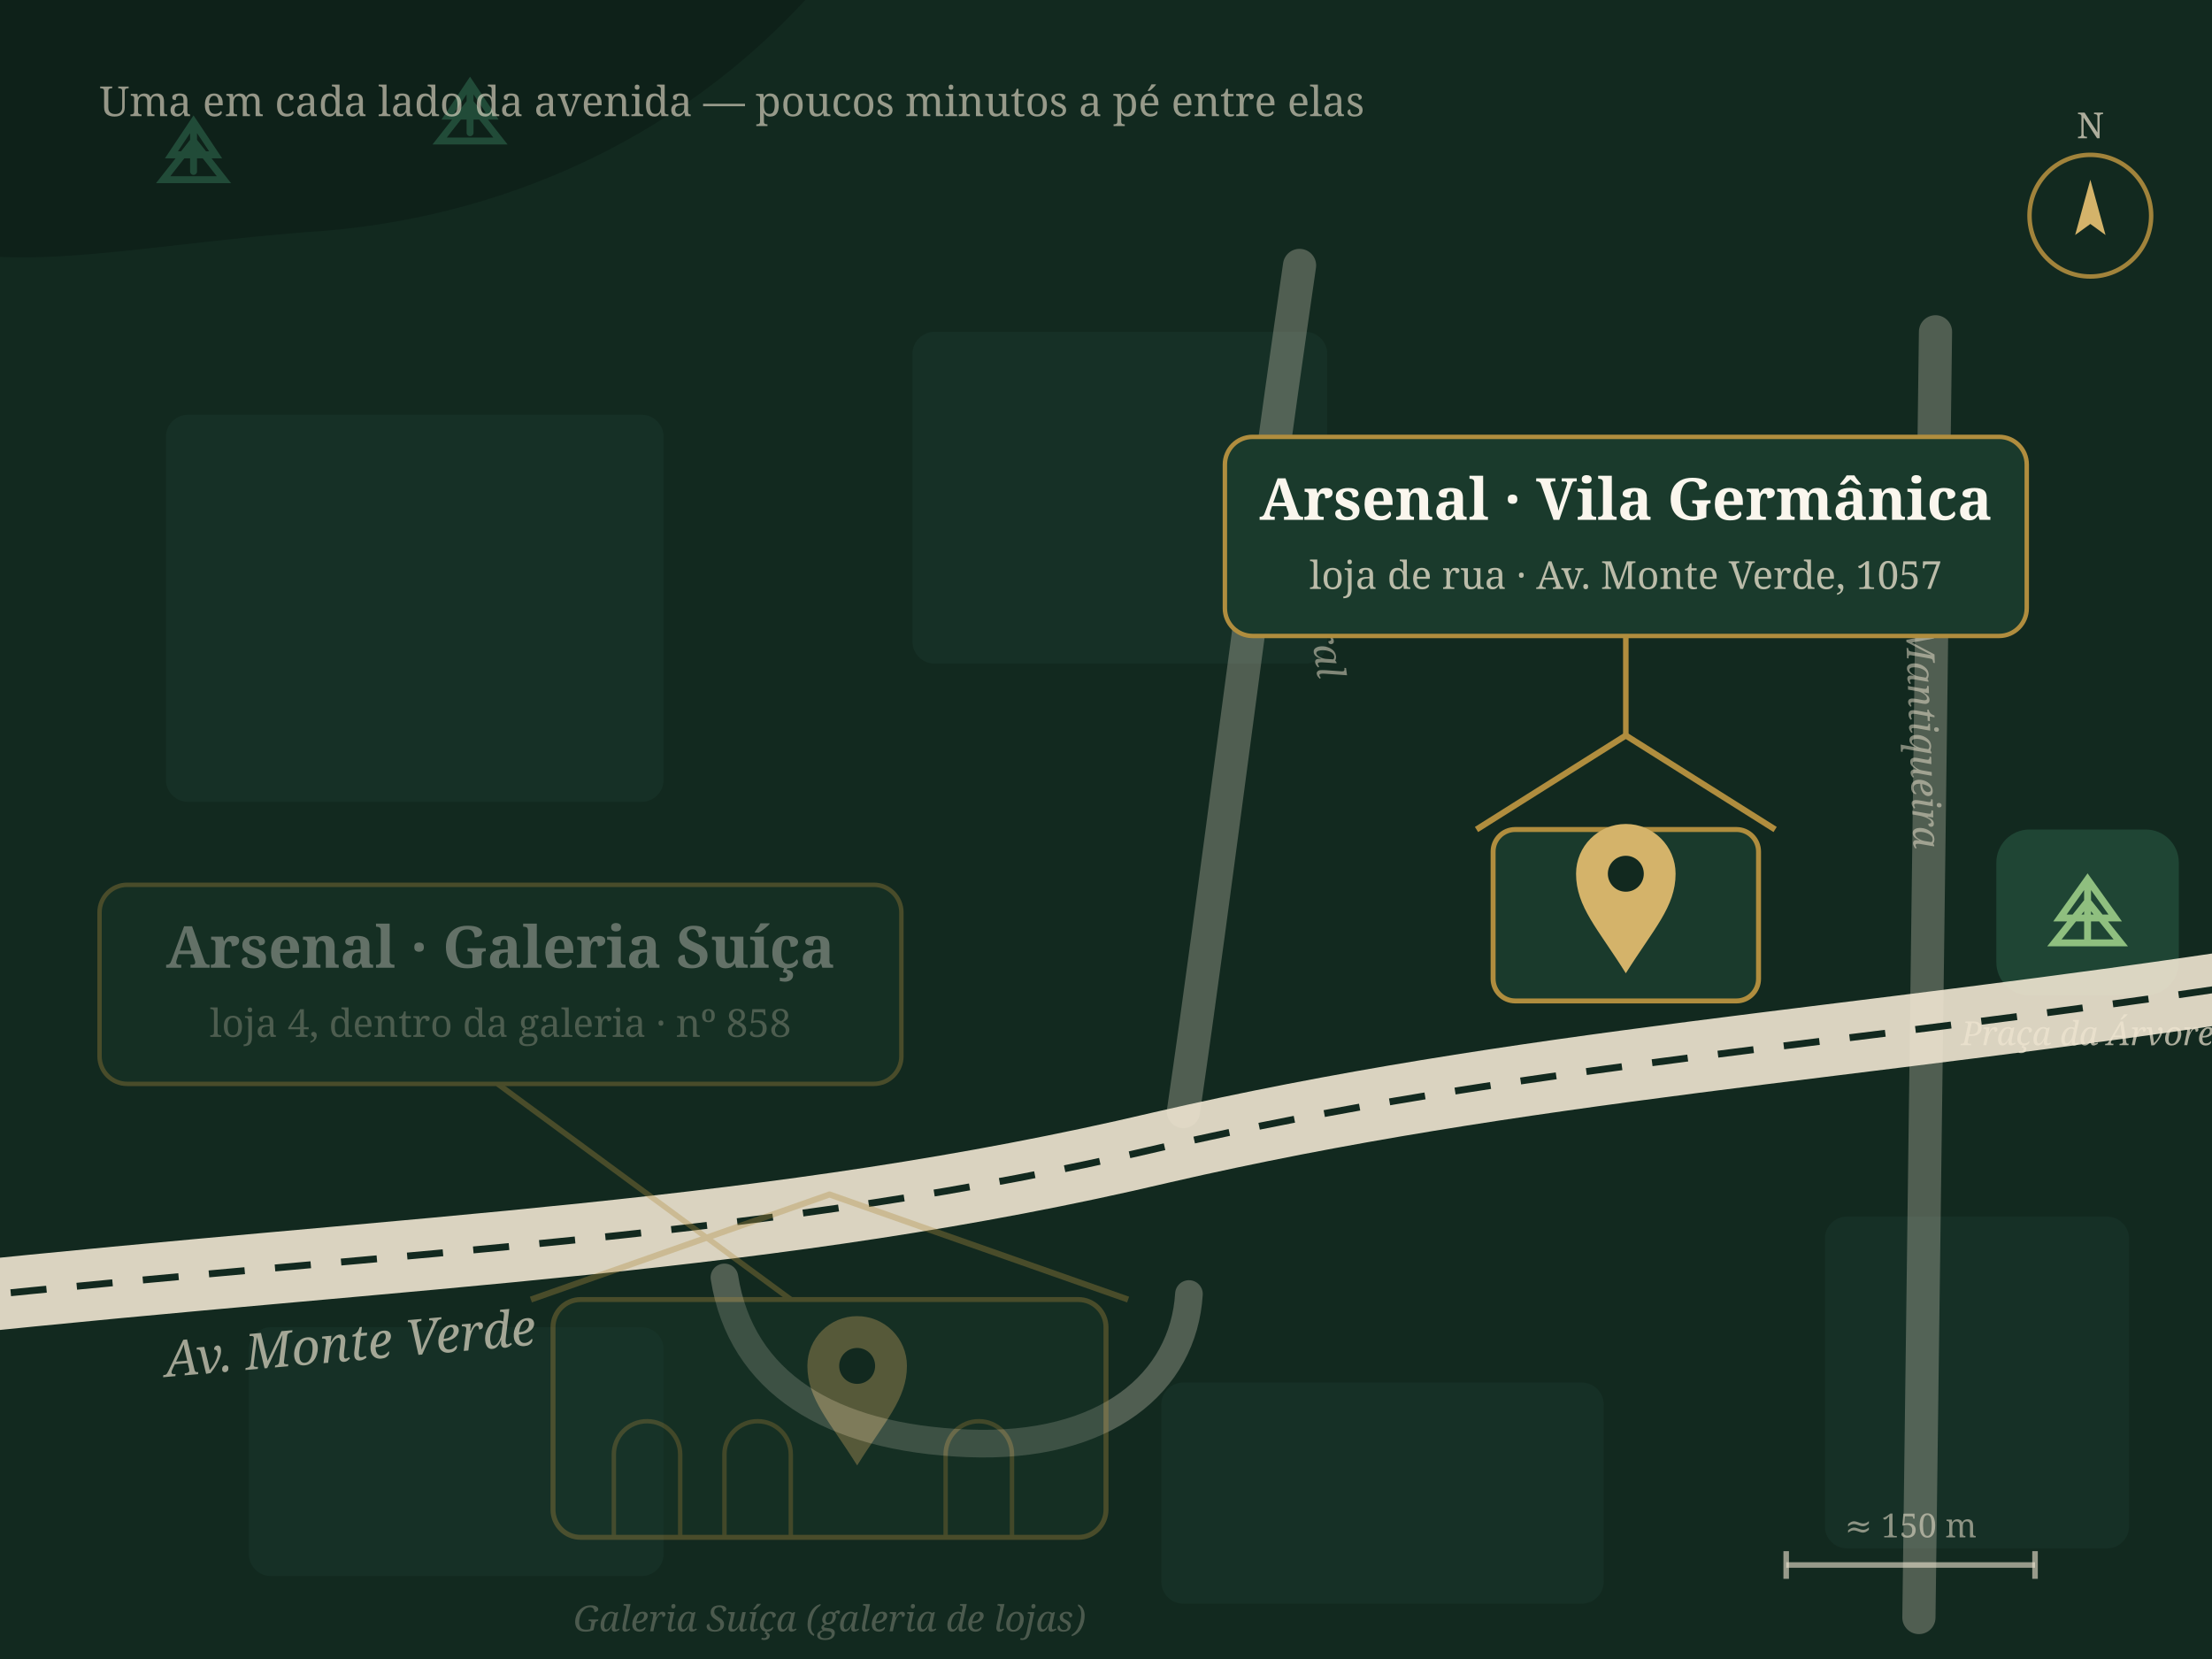
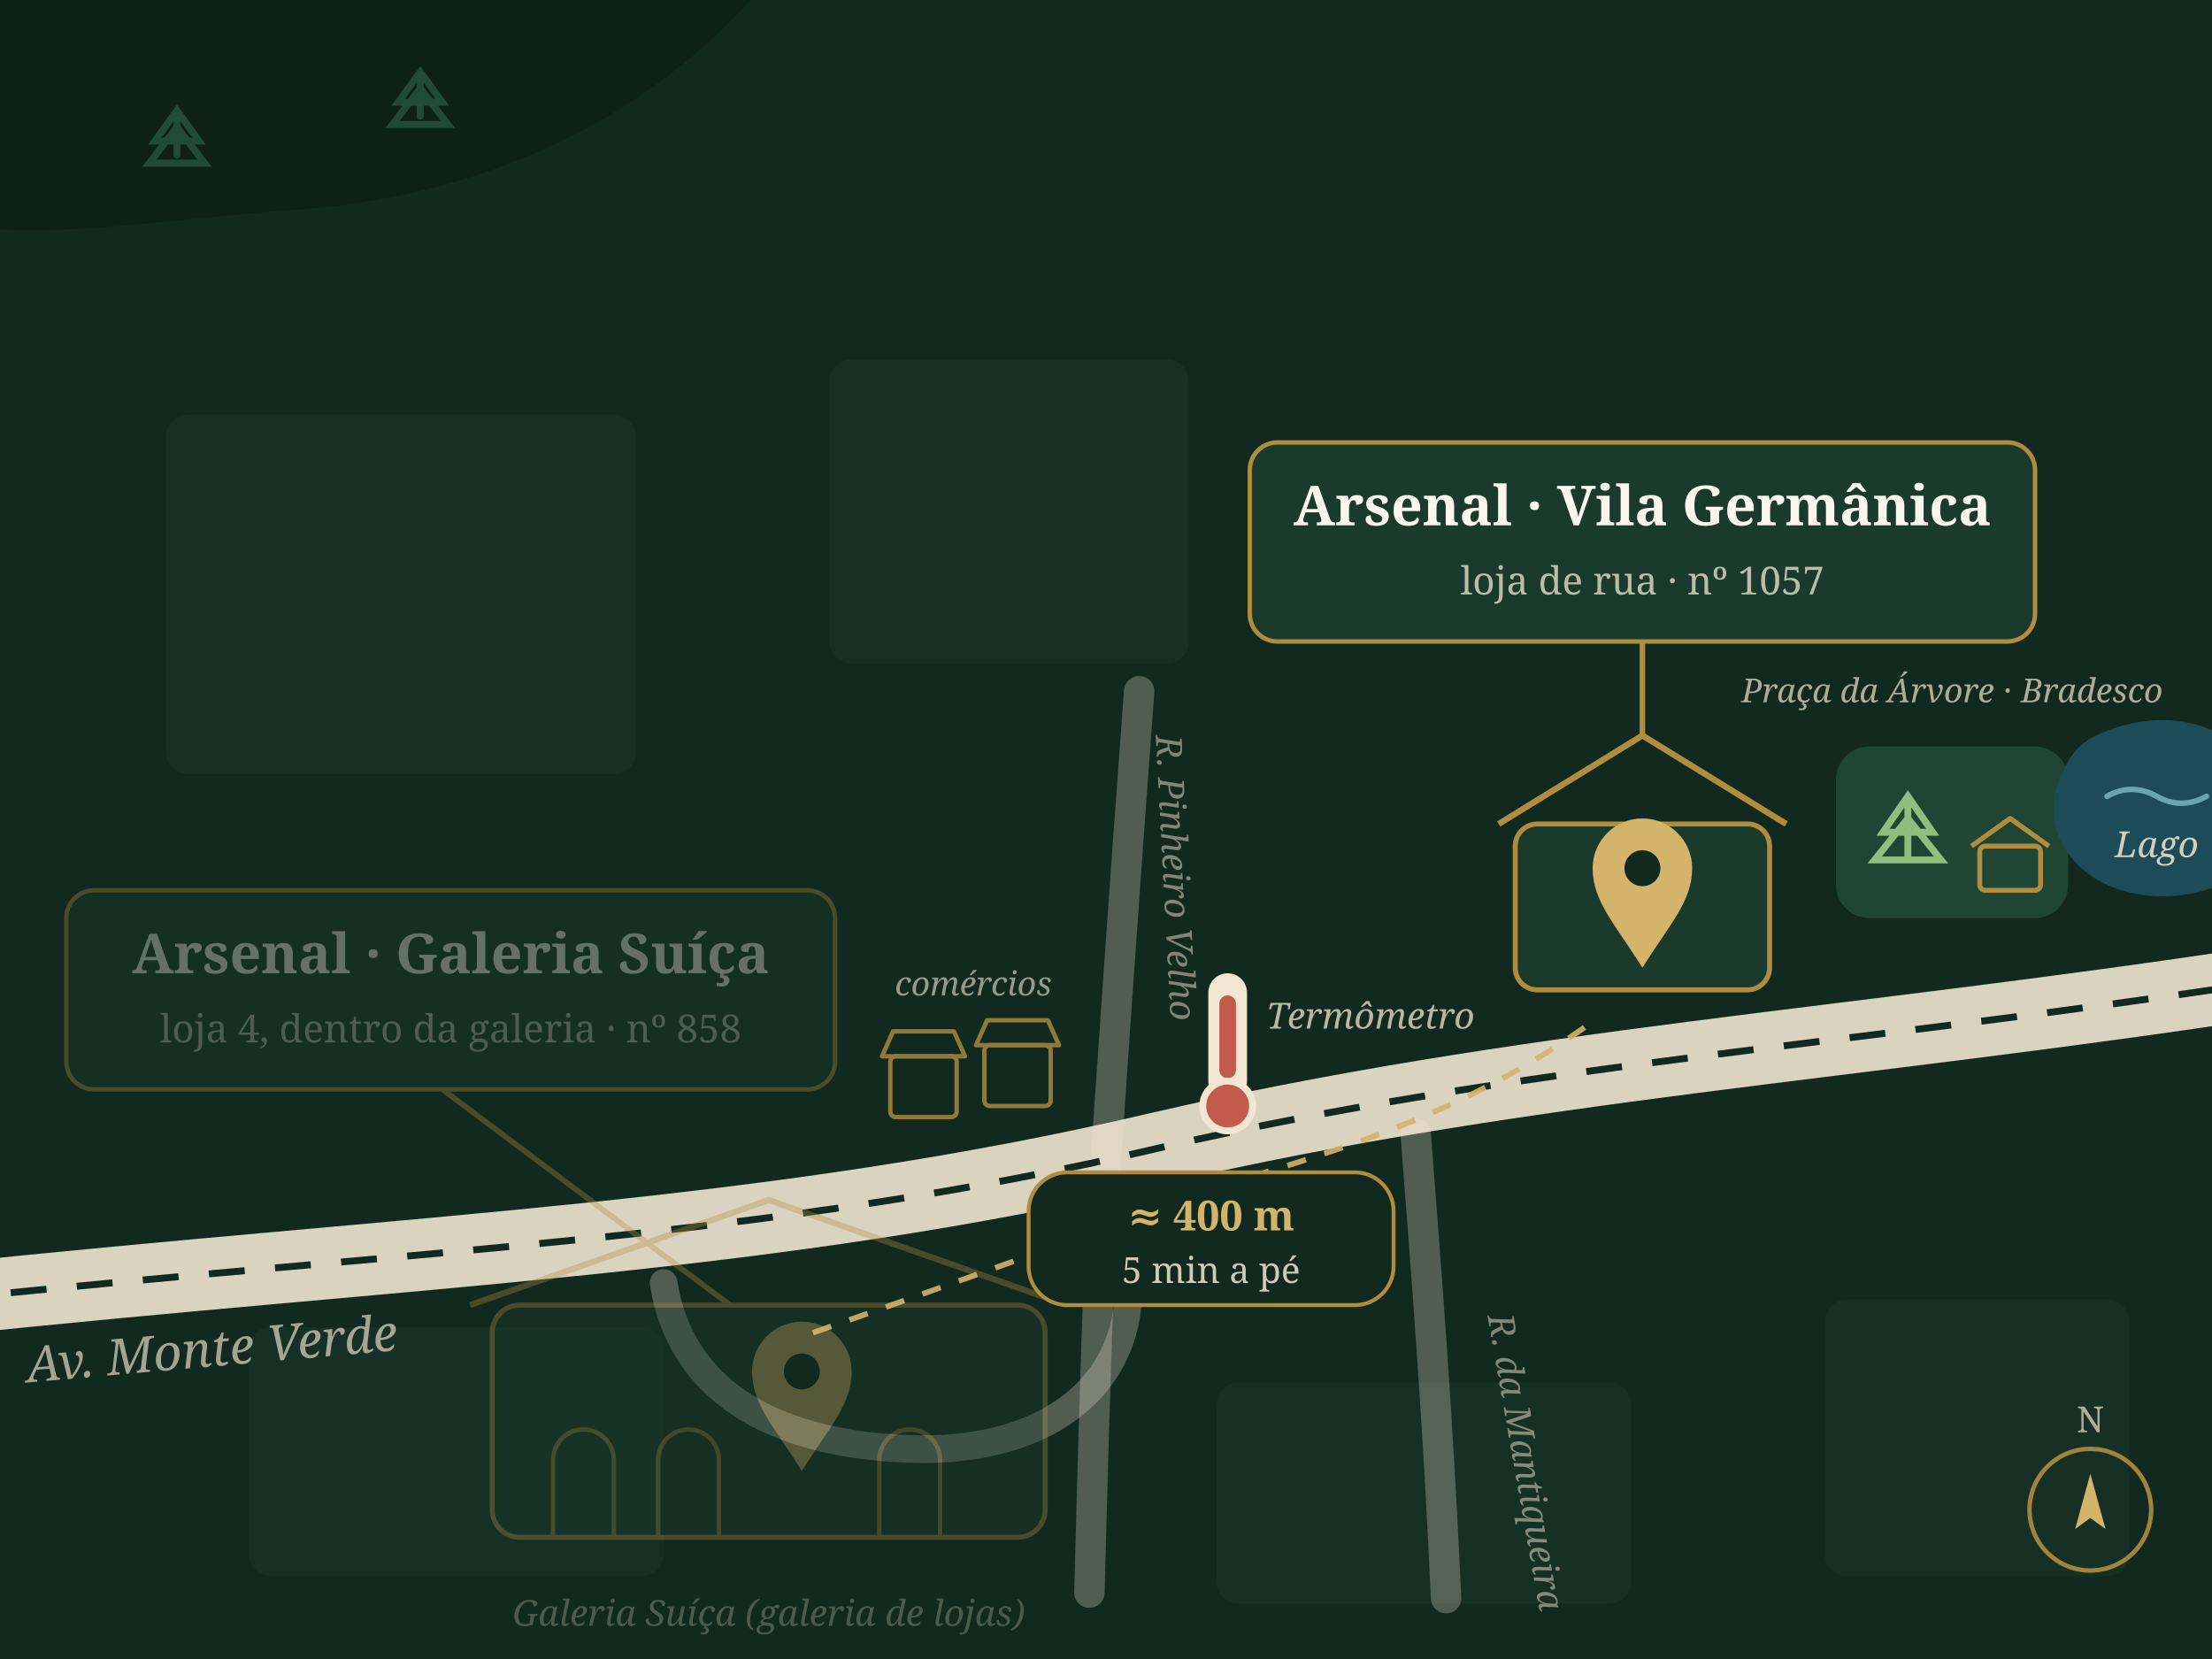
- <svg xmlns="http://www.w3.org/2000/svg" viewBox="0 0 800 600" role="img" aria-label="Mapa ilustrado: a loja do Arsenal na Vila Germânica é loja de rua no lado norte da avenida principal, perto da Praça da Árvore">
+ <svg xmlns="http://www.w3.org/2000/svg" viewBox="0 0 800 600" role="img" aria-label="Mapa com a localização do Arsenal na Vila Germânica, loja de rua no lado norte da avenida principal de Monte Verde, em frente à Praça da Árvore e ao lado do Bradesco, a cerca de 400 metros (5 minutos a pé) da unidade Galeria Suíça">
  <rect width="800" height="600" fill="#12291F" />
-   <path d="M-10 -10 H300 C 250 50 180 80 110 84 C 60 88 20 96 -10 92 Z" fill="#0E2119" />
+   <path d="M-10 -10 H280 C 235 46 170 72 105 76 C 55 80 20 86 -10 82 Z" fill="#0E2119" />
  <g stroke="#24503C" stroke-width="2.5" fill="none" stroke-linecap="round" opacity="0.9">
-     <path d="M70 44 l0 18 M70 44 l-8 12 h16 z M70 51 l-11 14 h22 z" />
-     <path d="M170 30 l0 18 M170 30 l-8 12 h16 z M170 37 l-11 14 h22 z" />
+     <path d="M64 40 l0 16 M64 40 l-8 11 h16 z M64 46 l-10 13 h20 z" />
+     <path d="M152 26 l0 16 M152 26 l-8 11 h16 z M152 32 l-10 13 h20 z" />
  </g>
  <g fill="#163026">
-     <rect x="330" y="120" width="150" height="120" rx="8" />
-     <rect x="60" y="150" width="180" height="140" rx="8" />
+     <rect x="60" y="150" width="170" height="130" rx="8" />
+     <rect x="300" y="130" width="130" height="110" rx="8" />
    <rect x="90" y="480" width="150" height="90" rx="8" />
-     <rect x="420" y="500" width="160" height="80" rx="8" />
-     <rect x="660" y="440" width="110" height="120" rx="8" />
+     <rect x="440" y="500" width="150" height="80" rx="8" />
+     <rect x="660" y="470" width="110" height="100" rx="8" />
  </g>
-   <g stroke="#F0E6D2" stroke-opacity="0.28" stroke-width="12" stroke-linecap="round" fill="none">
-     <path d="M470 96 C 452 220 440 320 428 402" />
-     <path d="M700 120 L 694 585" />
+   <g stroke="#F0E6D2" stroke-opacity="0.28" stroke-width="11" stroke-linecap="round" fill="none">
+     <path d="M412 250 C 406 330 402 390 398 448 C 396 498 395 538 394 576" />
+     <path d="M512 410 C 516 462 520 512 523 578" />
  </g>
-   <g fill="#F0E6D2" fill-opacity="0.5" font-family="Georgia, serif" font-size="14" font-style="italic">
-     <text transform="translate(466 170) rotate(82)">Al. Pinheral</text>
-     <text transform="translate(688 190) rotate(88)">R. da Mantiqueira</text>
+   <g fill="#F0E6D2" fill-opacity="0.5" font-family="Georgia, serif" font-size="13" font-style="italic">
+     <text transform="translate(418 266) rotate(87)">R. Pinheiro Velho</text>
+     <text transform="translate(538 476) rotate(80)">R. da Mantiqueira</text>
  </g>
  <g>
-     <rect x="722" y="300" width="66" height="60" rx="12" fill="#1F4534" />
+     <rect x="664" y="270" width="84" height="62" rx="12" fill="#1F4534" />
    <g stroke="#8FBF7F" stroke-width="2.5" fill="none" stroke-linecap="round">
-       <path d="M755 318 l0 22 M755 318 l-10 14 h20 z M755 326 l-12 15 h24 z" />
+       <path d="M690 288 l0 22 M690 288 l-9 13 h18 z M690 296 l-12 15 h24 z" />
    </g>
-     <text x="755" y="378" text-anchor="middle" fill="#F0E6D2" fill-opacity="0.7" font-family="Georgia, serif" font-size="12" font-style="italic">Praça da Árvore</text>
+     <g stroke="#B08D3E" stroke-width="1.8" fill="none" stroke-linejoin="round">
+       <rect x="716" y="306" width="22" height="16" rx="2" />
+       <path d="M713 306 L727 296 L741 306" />
+     </g>
+     <text x="706" y="254" text-anchor="middle" fill="#F0E6D2" fill-opacity="0.7" font-family="Georgia, serif" font-size="12" font-style="italic">Praça da Árvore · Bradesco</text>
+   </g>
+   <g>
+     <path d="M758 266 C 784 254 810 262 820 284 C 828 306 808 326 778 324 C 752 322 738 302 744 284 C 748 273 752 269 758 266 Z" fill="#1D4B57" />
+     <path d="M762 288 q9 -5 18 0 t18 0" stroke="#8FC7D4" stroke-width="2" fill="none" stroke-linecap="round" opacity="0.7" />
+     <text x="780" y="310" text-anchor="middle" fill="#F0E6D2" fill-opacity="0.85" font-family="Georgia, serif" font-size="13" font-style="italic">Lago</text>
  </g>
  <path d="M-20 470 C 150 452 280 448 420 415 C 550 385 670 378 820 355" stroke="#F0E6D2" stroke-opacity="0.9" stroke-width="26" fill="none" stroke-linecap="round" />
  <path d="M-20 470 C 150 452 280 448 420 415 C 550 385 670 378 820 355" stroke="#12291F" stroke-width="2.5" fill="none" stroke-dasharray="13 11" />
-   <text transform="translate(60 498) rotate(-5)" fill="#F0E6D2" fill-opacity="0.65" font-family="Georgia, serif" font-size="18" font-style="italic">Av. Monte Verde</text>
-   <path d="M262 462 C 268 500 300 520 350 522 C 400 524 428 500 430 468" stroke="#F0E6D2" stroke-opacity="0.28" stroke-width="10" fill="none" stroke-linecap="round" />
+   <text transform="translate(10 500) rotate(-5)" fill="#F0E6D2" fill-opacity="0.65" font-family="Georgia, serif" font-size="18" font-style="italic">Av. Monte Verde</text>
+   <g stroke="#B08D3E" stroke-width="1.6" fill="none" stroke-linejoin="round" opacity="0.8">
+     <rect x="322" y="382" width="24" height="22" rx="2" />
+     <path d="M319 382 h30 l-4 -9 h-22 z" />
+     <rect x="356" y="378" width="24" height="22" rx="2" />
+     <path d="M353 378 h30 l-4 -9 h-22 z" />
+   </g>
+   <text x="352" y="360" text-anchor="middle" fill="#F0E6D2" fill-opacity="0.6" font-family="Georgia, serif" font-size="12" font-style="italic">comércios</text>
+   <g>
+     <rect x="437" y="352" width="14" height="46" rx="7" fill="#F0E6D2" />
+     <rect x="441" y="360" width="6" height="30" rx="3" fill="#C25B4E" />
+     <circle cx="444" cy="400" r="9" fill="#C25B4E" stroke="#F0E6D2" stroke-width="2.5" />
+     <text x="458" y="372" text-anchor="start" fill="#F0E6D2" fill-opacity="0.75" font-family="Georgia, serif" font-size="13" font-style="italic">Termômetro</text>
+   </g>
+   <path d="M240 464 C 246 502 278 522 328 524 C 378 526 406 502 408 470" stroke="#F0E6D2" stroke-opacity="0.28" stroke-width="10" fill="none" stroke-linecap="round" />
  <g opacity="0.35">
-     <rect x="200" y="470" width="200" height="86" rx="10" fill="#1A3A2C" stroke="#B08D3E" stroke-width="1.8" />
-     <path d="M192 470 L300 432 L408 470" fill="none" stroke="#B08D3E" stroke-width="2.2" stroke-linejoin="round" />
+     <rect x="178" y="472" width="200" height="84" rx="10" fill="#1A3A2C" stroke="#B08D3E" stroke-width="1.8" />
+     <path d="M170 472 L278 434 L386 472" fill="none" stroke="#B08D3E" stroke-width="2.2" stroke-linejoin="round" />
    <g stroke="#B08D3E" stroke-width="1.6" fill="none" opacity="0.85">
-       <path d="M222 556 v-30 a12 12 0 0 1 24 0 v30" />
-       <path d="M262 556 v-30 a12 12 0 0 1 24 0 v30" />
-       <path d="M342 556 v-30 a12 12 0 0 1 24 0 v30" />
+       <path d="M200 556 v-28 a11 11 0 0 1 22 0 v28" />
+       <path d="M238 556 v-28 a11 11 0 0 1 22 0 v28" />
+       <path d="M318 556 v-28 a11 11 0 0 1 22 0 v28" />
    </g>
-     <text x="300" y="590" text-anchor="middle" fill="#F0E6D2" fill-opacity="0.75" font-family="Georgia, serif" font-size="13" font-style="italic">Galeria Suíça (galeria de lojas)</text>
-     <path d="M310 530 C 300 514 292 506 292 494 a18 18 0 1 1 36 0 c0 12 -8 20 -18 36 Z" fill="#D4B36A" />
-     <circle cx="310" cy="494" r="6.5" fill="#12291F" />
-     <line x1="180" y1="392" x2="286" y2="470" stroke="#B08D3E" stroke-width="2" />
-     <rect x="36" y="320" width="290" height="72" rx="10" fill="#1A3A2C" stroke="#B08D3E" stroke-width="1.6" />
-     <text x="181" y="350" text-anchor="middle" fill="#FAF6ED" font-family="Georgia, serif" font-size="21" font-weight="bold">Arsenal · Galeria Suíça</text>
-     <text x="181" y="375" text-anchor="middle" fill="#F0E6D2" fill-opacity="0.75" font-family="Georgia, serif" font-size="14">loja 4, dentro da galeria · nº 858</text>
+     <text x="278" y="588" text-anchor="middle" fill="#F0E6D2" fill-opacity="0.75" font-family="Georgia, serif" font-size="13" font-style="italic">Galeria Suíça (galeria de lojas)</text>
+     <path d="M290 532 C 280 516 272 508 272 496 a18 18 0 1 1 36 0 c0 12 -8 20 -18 36 Z" fill="#D4B36A" />
+     <circle cx="290" cy="496" r="6.5" fill="#12291F" />
+     <line x1="160" y1="394" x2="264" y2="472" stroke="#B08D3E" stroke-width="2" />
+     <rect x="24" y="322" width="278" height="72" rx="10" fill="#1A3A2C" stroke="#B08D3E" stroke-width="1.6" />
+     <text x="163" y="352" text-anchor="middle" fill="#FAF6ED" font-family="Georgia, serif" font-size="20" font-weight="bold">Arsenal · Galeria Suíça</text>
+     <text x="163" y="377" text-anchor="middle" fill="#F0E6D2" fill-opacity="0.75" font-family="Georgia, serif" font-size="14">loja 4, dentro da galeria · nº 858</text>
  </g>
  <g>
-     <rect x="540" y="300" width="96" height="62" rx="8" fill="#1A3A2C" stroke="#B08D3E" stroke-width="1.8" />
-     <path d="M534 300 L588 266 L642 300" fill="none" stroke="#B08D3E" stroke-width="2.2" stroke-linejoin="round" />
-     <path d="M588 352 C 578 336 570 328 570 316 a18 18 0 1 1 36 0 c0 12 -8 20 -18 36 Z" fill="#D4B36A" />
-     <circle cx="588" cy="316" r="6.5" fill="#12291F" />
-     <line x1="588" y1="266" x2="588" y2="230" stroke="#B08D3E" stroke-width="2" />
-     <rect x="443" y="158" width="290" height="72" rx="10" fill="#1A3A2C" stroke="#B08D3E" stroke-width="1.6" />
-     <text x="588" y="188" text-anchor="middle" fill="#FAF6ED" font-family="Georgia, serif" font-size="21" font-weight="bold">Arsenal · Vila Germânica</text>
-     <text x="588" y="213" text-anchor="middle" fill="#F0E6D2" fill-opacity="0.75" font-family="Georgia, serif" font-size="14">loja de rua · Av. Monte Verde, 1057</text>
+     <rect x="548" y="298" width="92" height="60" rx="8" fill="#1A3A2C" stroke="#B08D3E" stroke-width="1.8" />
+     <path d="M542 298 L594 266 L646 298" fill="none" stroke="#B08D3E" stroke-width="2.2" stroke-linejoin="round" />
+     <path d="M594 350 C 584 334 576 326 576 314 a18 18 0 1 1 36 0 c0 12 -8 20 -18 36 Z" fill="#D4B36A" />
+     <circle cx="594" cy="314" r="6.5" fill="#12291F" />
+     <line x1="594" y1="266" x2="594" y2="232" stroke="#B08D3E" stroke-width="2" />
+     <rect x="452" y="160" width="284" height="72" rx="10" fill="#1A3A2C" stroke="#B08D3E" stroke-width="1.6" />
+     <text x="594" y="190" text-anchor="middle" fill="#FAF6ED" font-family="Georgia, serif" font-size="20" font-weight="bold">Arsenal · Vila Germânica</text>
+     <text x="594" y="215" text-anchor="middle" fill="#F0E6D2" fill-opacity="0.75" font-family="Georgia, serif" font-size="14">loja de rua · nº 1057</text>
  </g>
-   <text x="36" y="42" fill="#F0E6D2" fill-opacity="0.6" font-family="Georgia, serif" font-size="15">Uma em cada lado da avenida — poucos minutos a pé entre elas</text>
-   <g transform="translate(646 566)">
-     <line x1="0" y1="0" x2="90" y2="0" stroke="#F0E6D2" stroke-opacity="0.6" stroke-width="2" />
-     <line x1="0" y1="-5" x2="0" y2="5" stroke="#F0E6D2" stroke-opacity="0.6" stroke-width="2" />
-     <line x1="90" y1="-5" x2="90" y2="5" stroke="#F0E6D2" stroke-opacity="0.6" stroke-width="2" />
-     <text x="45" y="-10" text-anchor="middle" fill="#F0E6D2" fill-opacity="0.55" font-family="Georgia, serif" font-size="12">≈ 150 m</text>
+   <g>
+     <path d="M294 482 C 340 466 400 444 444 428 C 500 412 540 396 578 368" stroke="#D4B36A" stroke-width="2" fill="none" stroke-dasharray="7 7" opacity="0.9" />
+     <rect x="372" y="424" width="132" height="48" rx="14" fill="#12291F" stroke="#B08D3E" stroke-width="1.4" />
+     <text x="438" y="445" text-anchor="middle" fill="#D4B36A" font-family="Georgia, serif" font-size="15" font-weight="bold">≈ 400 m</text>
+     <text x="438" y="464" text-anchor="middle" fill="#F0E6D2" fill-opacity="0.85" font-family="Georgia, serif" font-size="13">5 min a pé</text>
  </g>
-   <g transform="translate(756 78)">
+   <g transform="translate(756 546)">
    <circle r="22" fill="none" stroke="#B08D3E" stroke-width="1.6" opacity="0.9" />
    <path d="M0 -13 L5.5 7 L0 3 L-5.5 7 Z" fill="#D4B36A" />
    <text y="-28" text-anchor="middle" fill="#F0E6D2" fill-opacity="0.7" font-family="Georgia, serif" font-size="13">N</text>
  </g>
</svg>
